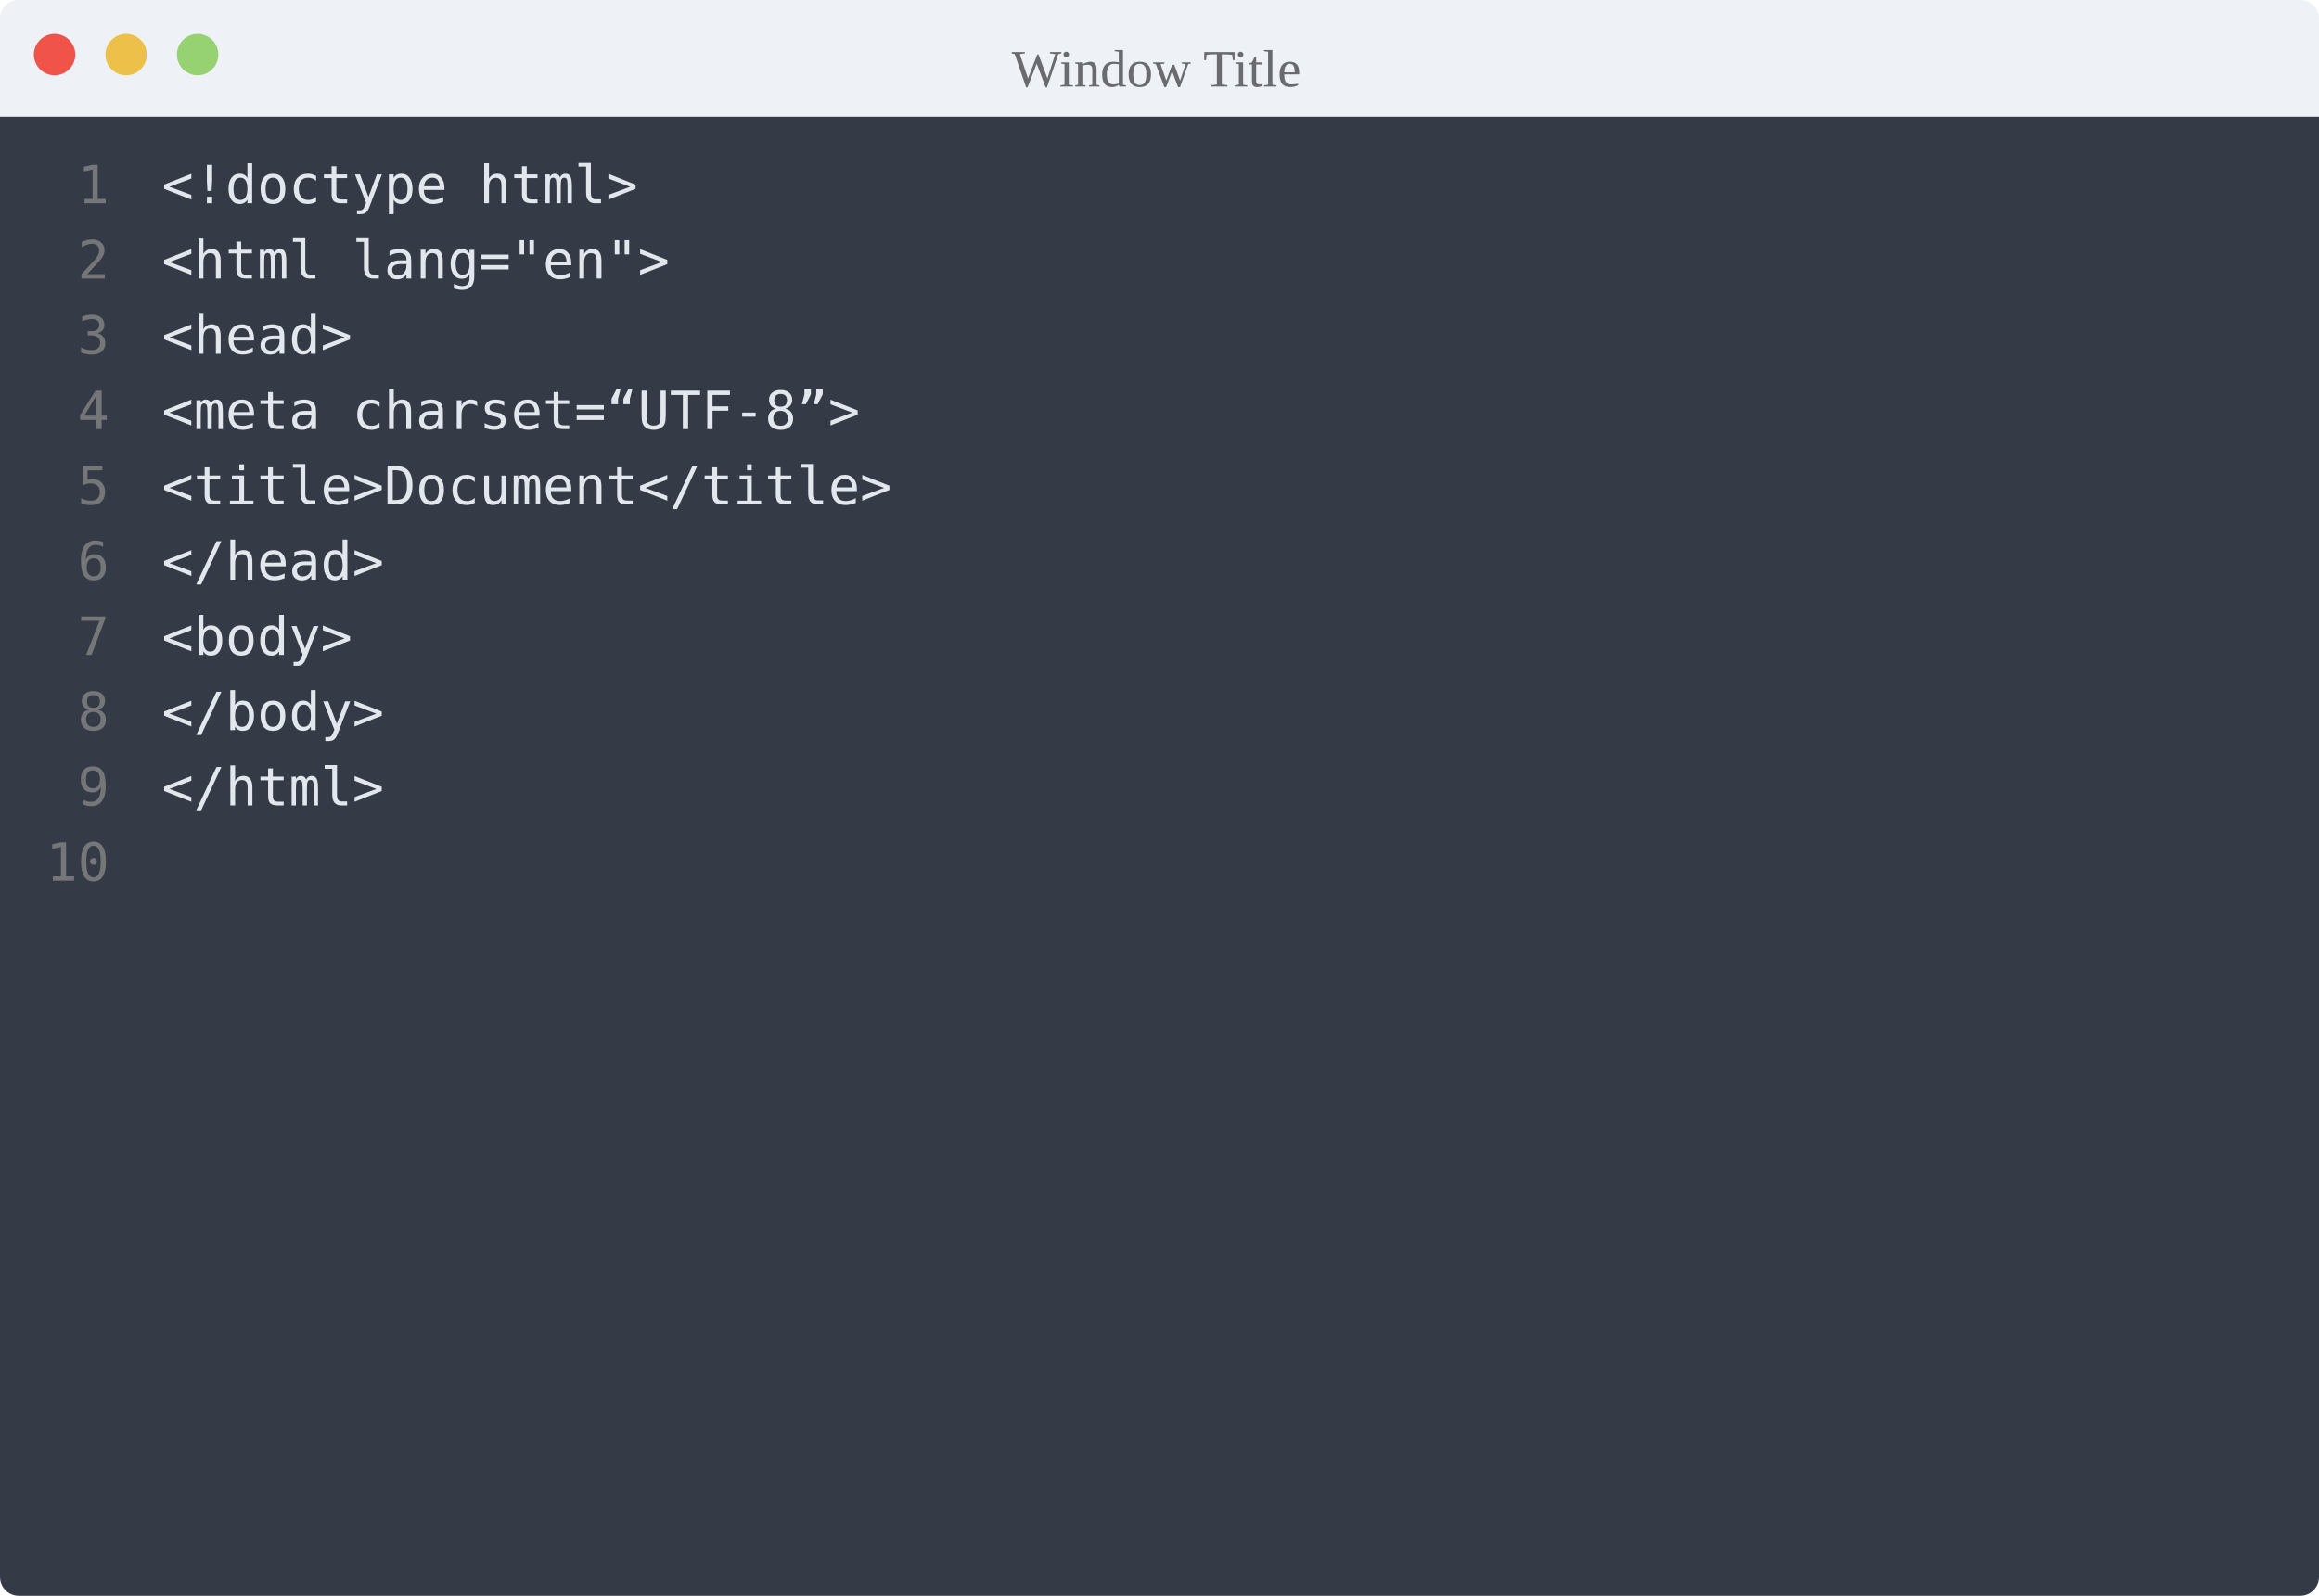
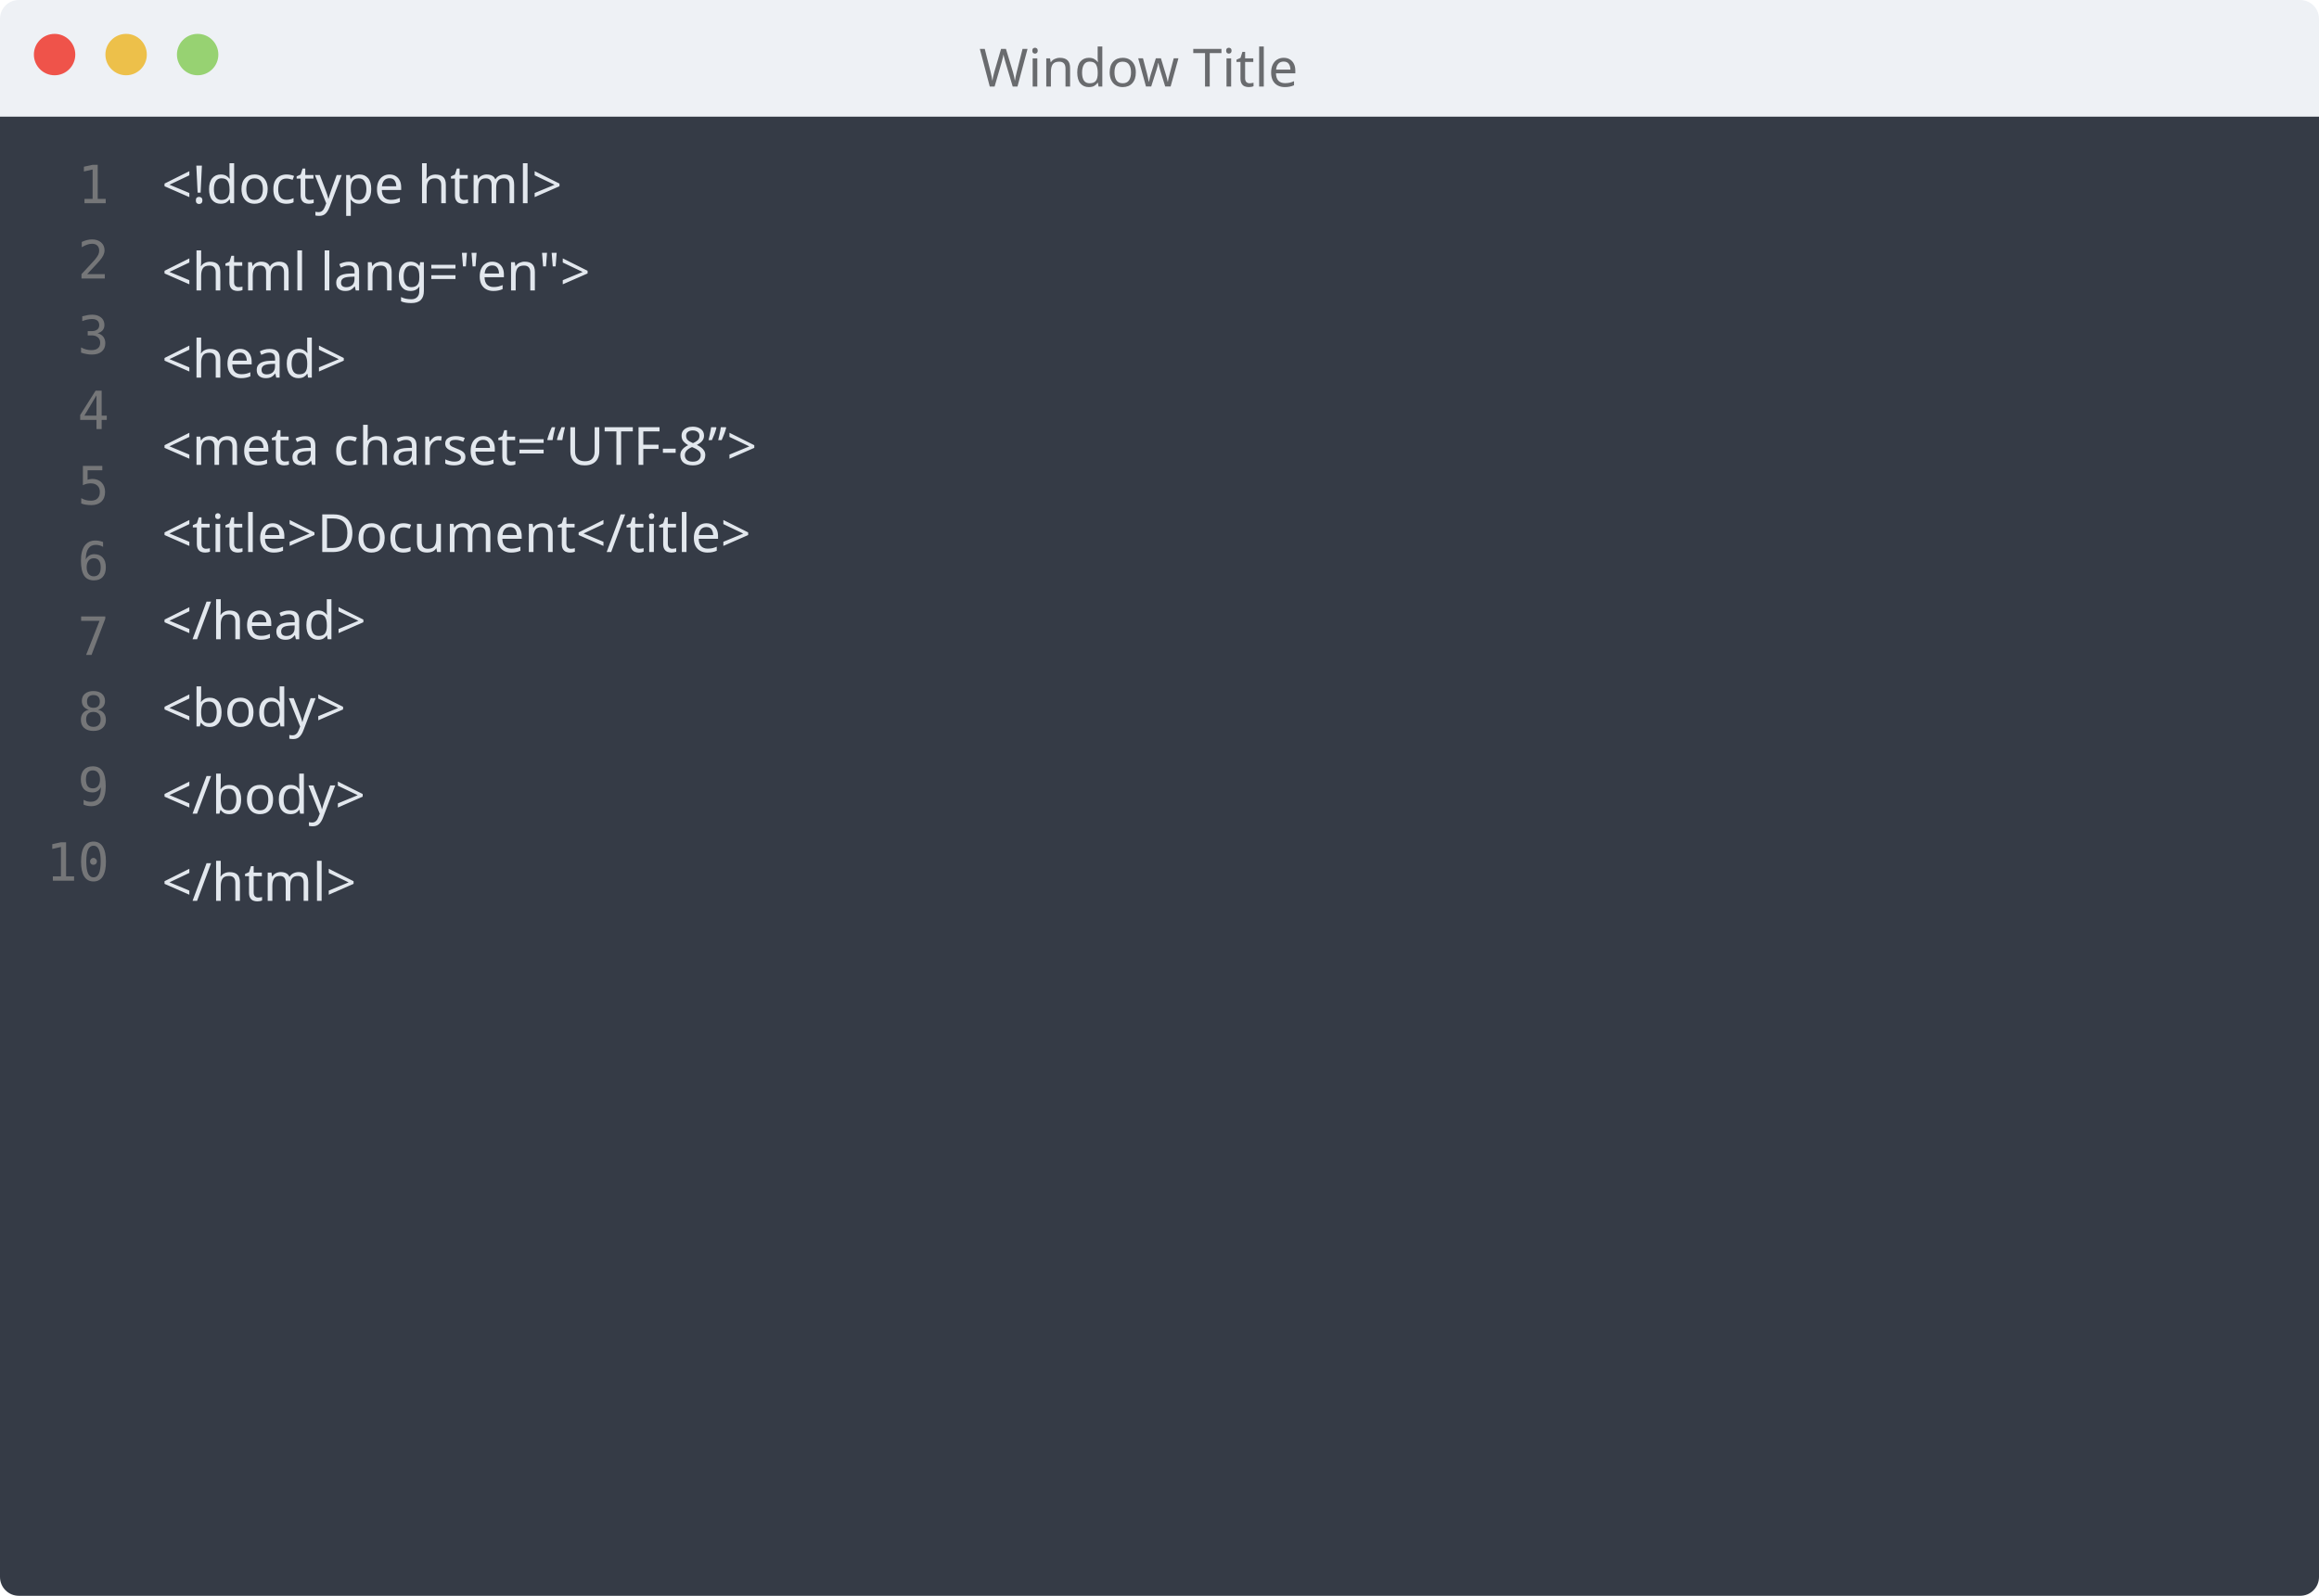
<svg xmlns="http://www.w3.org/2000/svg" width="616px" height="424px" viewBox="0 0 616 424" version="1.1">
-   <defs />
-   <g id="Dark-Code-Editor-Window" stroke="none" stroke-width="1" fill="none" fill-rule="evenodd">
-     <g>
-       <g id="Base-+-Header">
-         <rect id="Base" fill="#353B46" x="0" y="16" width="616" height="408" rx="5" />
-         <g id="Header">
-           <path d="M5.004,0 C2.24,0 0,2.229 0,4.998 L0,31 L616,31 L616,4.998 C616,2.238 613.769,0 610.996,0 L5.004,0 Z" id="Base" fill="#EEF1F5" />
-           <g id="Options" transform="translate(9, 9)">
-             <circle id="Icon" fill="#EF534A" cx="5.5" cy="5.5" r="5.5" />
-             <circle id="Icon" fill="#EDC04A" cx="24.5" cy="5.5" r="5.5" />
-             <circle id="Icon" fill="#97D272" cx="43.5" cy="5.5" r="5.5" />
+   <g id="Page-1" stroke="none" stroke-width="1" fill="none" fill-rule="evenodd">
+     <g id="Dark-Code-Editor-Window">
+       <g>
+         <g id="Base-+-Header">
+           <rect id="Base" fill="#353B46" x="0" y="16" width="616" height="408" rx="5" />
+           <g id="Header">
+             <path d="M5.004,0 C2.24,0 0,2.229 0,4.998 L0,31 L616,31 L616,4.998 C616,2.238 613.769,0 610.996,0 L5.004,0 Z" id="Base" fill="#EEF1F5" />
+             <g id="Options" transform="translate(9, 9)">
+               <circle id="Icon" fill="#EF534A" cx="5.5" cy="5.5" r="5.5" />
+               <circle id="Icon" fill="#EDC04A" cx="24.5" cy="5.5" r="5.5" />
+               <circle id="Icon" fill="#97D272" cx="43.5" cy="5.5" r="5.5" />
+             </g>
+             <text id="Window-Title" opacity="0.85" font-family="PTMono-Regular, PT Mono" font-size="14" font-weight="normal" fill="#525356">
+               <tspan x="260.1" y="23">Window Title</tspan>
+             </text>
          </g>
-           <text id="Window-Title" opacity="0.85" font-family=".AppleSystemUIFont" font-size="14" font-weight="normal" fill="#525356">
-             <tspan x="268.729" y="23">Window Title</tspan>
-           </text>
        </g>
+         <text id="Line-Numbers" opacity="0.8" font-family="AndaleMono, Andale Mono" font-size="14" font-weight="normal" fill="#858585">
+           <tspan x="20.599" y="54">1</tspan>
+           <tspan x="20.599" y="74">2</tspan>
+           <tspan x="20.599" y="94">3</tspan>
+           <tspan x="20.599" y="114">4</tspan>
+           <tspan x="20.599" y="134">5</tspan>
+           <tspan x="20.599" y="154">6</tspan>
+           <tspan x="20.599" y="174">7</tspan>
+           <tspan x="20.599" y="194">8</tspan>
+           <tspan x="20.599" y="214">9</tspan>
+           <tspan x="12.197" y="234">10</tspan>
+         </text>
+         <text id="Code" font-family="Monaco" font-size="14" font-weight="normal" fill="#E2E7ED">
+           <tspan x="43" y="54">&lt;!doctype html&gt;</tspan>
+           <tspan x="43" y="77.169">&lt;html lang="en"&gt;</tspan>
+           <tspan x="43" y="100.338">&lt;head&gt;</tspan>
+           <tspan x="43" y="123.507">	&lt;meta charset=“UTF-8”&gt;</tspan>
+           <tspan x="43" y="146.676">	&lt;title&gt;Document&lt;/title&gt;</tspan>
+           <tspan x="43" y="169.845">&lt;/head&gt;</tspan>
+           <tspan x="43" y="193.014">&lt;body&gt;</tspan>
+           <tspan x="43" y="216.183">&lt;/body&gt;</tspan>
+           <tspan x="43" y="239.352">&lt;/html&gt;</tspan>
+         </text>
      </g>
-       <text id="Line-Numbers" opacity="0.8" font-family="AndaleMono, Andale Mono" font-size="14" font-weight="normal" fill="#858585">
-         <tspan x="20.599" y="54">1</tspan>
-         <tspan x="20.599" y="74">2</tspan>
-         <tspan x="20.599" y="94">3</tspan>
-         <tspan x="20.599" y="114">4</tspan>
-         <tspan x="20.599" y="134">5</tspan>
-         <tspan x="20.599" y="154">6</tspan>
-         <tspan x="20.599" y="174">7</tspan>
-         <tspan x="20.599" y="194">8</tspan>
-         <tspan x="20.599" y="214">9</tspan>
-         <tspan x="12.197" y="234">10</tspan>
-       </text>
-       <text id="Code" font-family="AndaleMono, Andale Mono" font-size="14" font-weight="normal" fill="#E2E7ED">
-         <tspan x="43" y="54">&lt;!doctype html&gt;</tspan>
-         <tspan x="43" y="74">&lt;html lang="en"&gt;</tspan>
-         <tspan x="43" y="94">&lt;head&gt;</tspan>
-         <tspan x="43" y="114">	&lt;meta charset=“UTF-8”&gt;</tspan>
-         <tspan x="43" y="134">	&lt;title&gt;Document&lt;/title&gt;</tspan>
-         <tspan x="43" y="154">&lt;/head&gt;</tspan>
-         <tspan x="43" y="174">&lt;body&gt;</tspan>
-         <tspan x="43" y="194">&lt;/body&gt;</tspan>
-         <tspan x="43" y="214">&lt;/html&gt;</tspan>
-       </text>
    </g>
  </g>
</svg>
